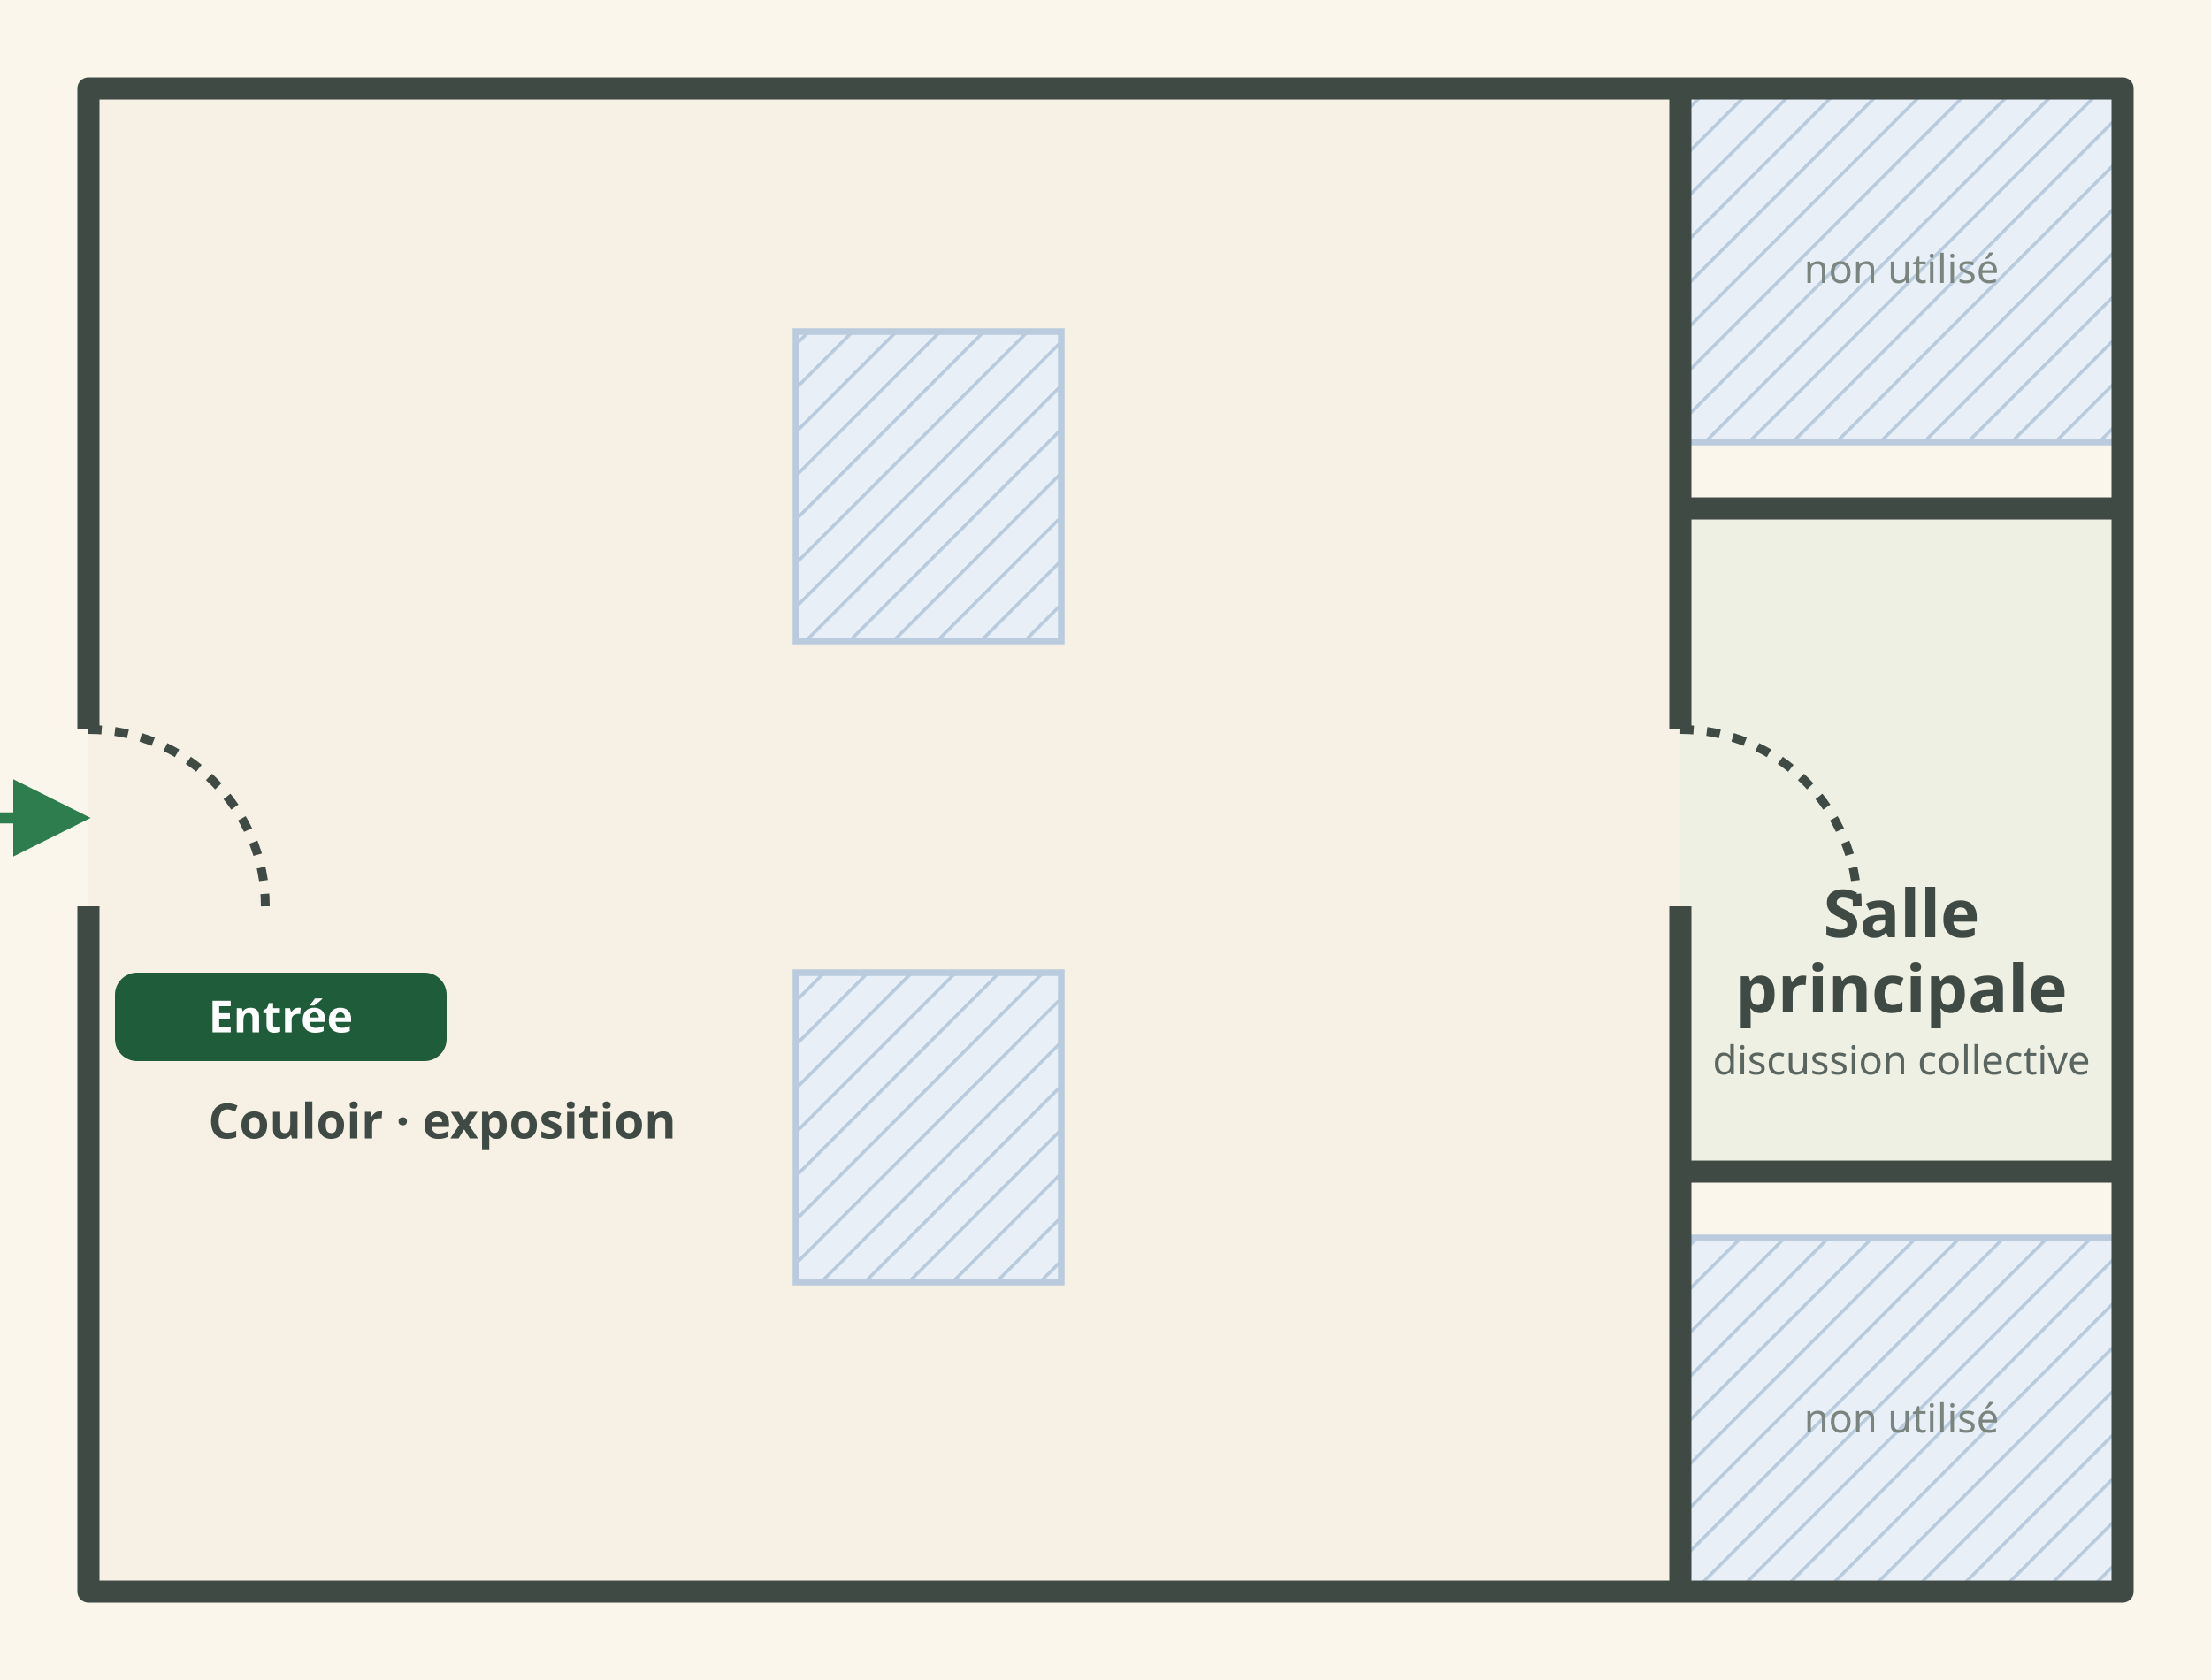
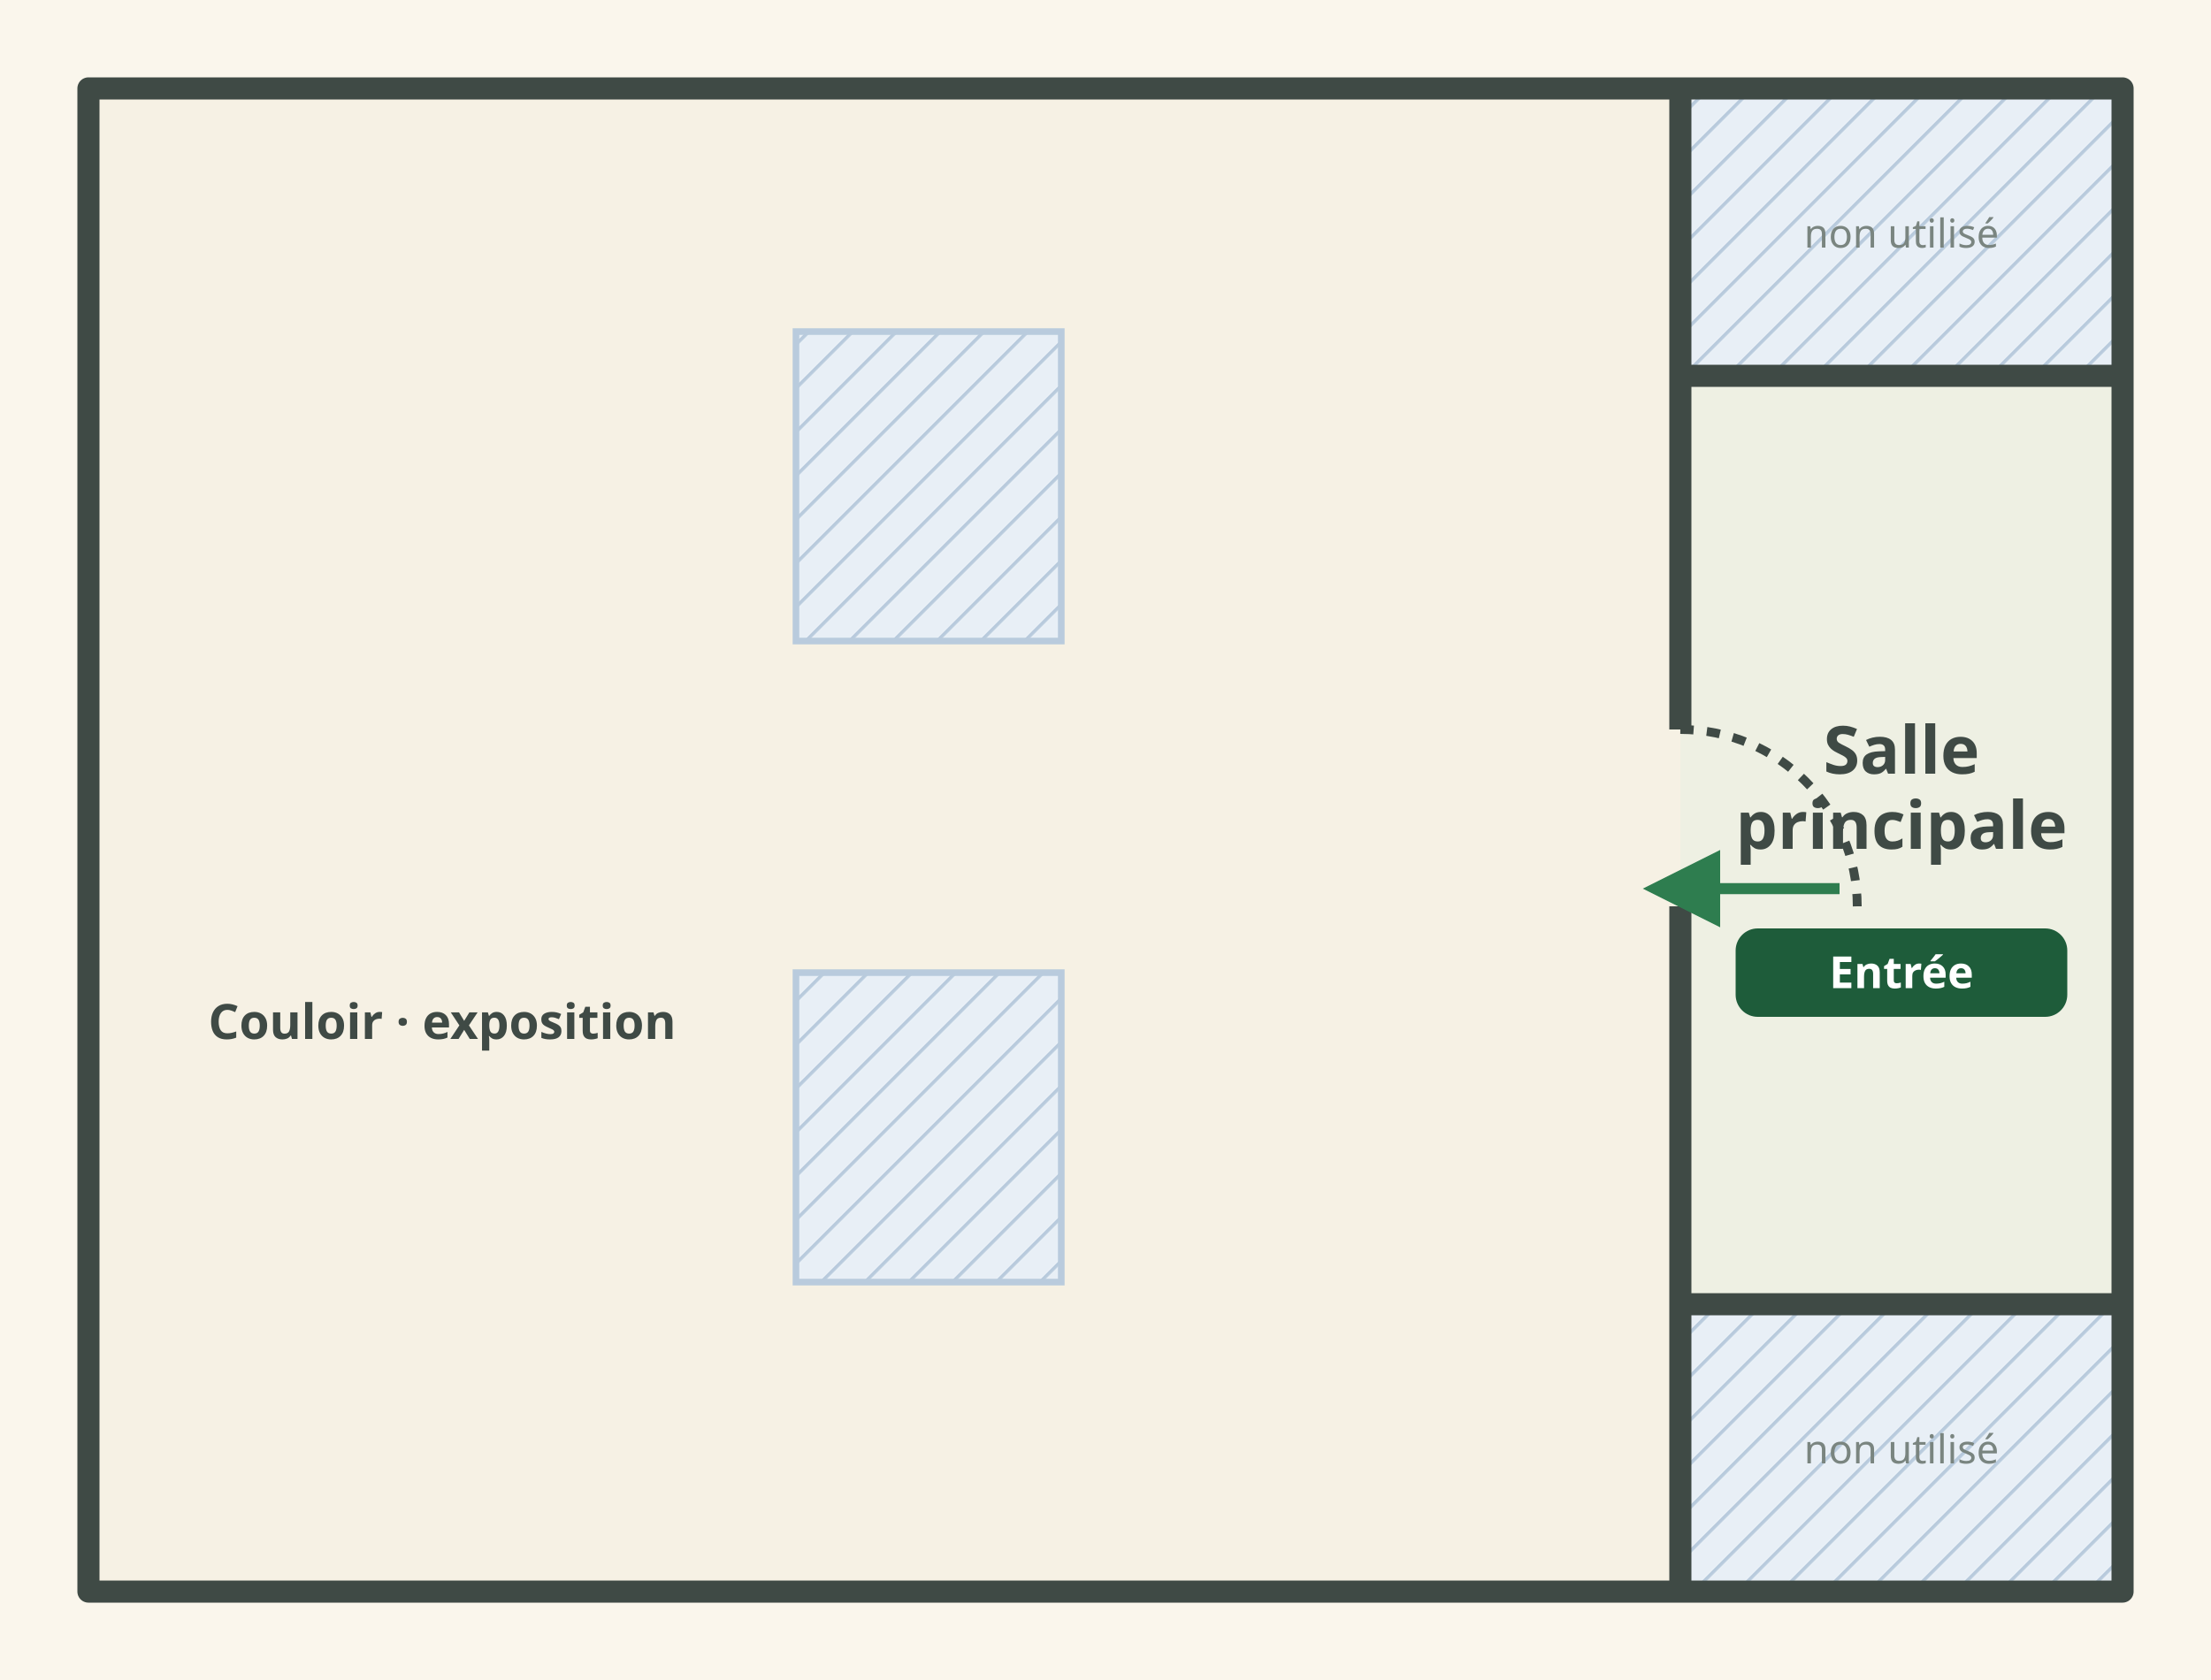
<svg xmlns="http://www.w3.org/2000/svg" viewBox="0 0 1000 760" role="img" aria-label="Plan simplifié du lieu : couloir d’exposition autour de deux blocs, salle principale à droite">
  <defs>
    <pattern id="hatch" width="14" height="14" patternUnits="userSpaceOnUse" patternTransform="rotate(45)">
      <rect width="14" height="14" fill="#E8EFF6" />
      <line x1="0" y1="0" x2="0" y2="14" stroke="#B9CBDD" stroke-width="3" />
    </pattern>
    <marker id="arrow" viewBox="0 0 10 10" refX="8" refY="5" markerWidth="7" markerHeight="7" orient="auto-start-reverse">
      <path d="M0 0 L10 5 L0 10 z" fill="#2E7D4F" />
    </marker>
  </defs>
  <rect width="1000" height="760" fill="#FAF6EC" />
  <rect x="40" y="40" width="720" height="680" fill="#F6F1E4" />
-   <rect x="760" y="230" width="200" height="300" fill="#EEF0E3" />
+   <rect x="760" y="170" width="200" height="420" fill="#EEF0E3" />
  <rect x="360" y="150" width="120" height="140" fill="url(#hatch)" stroke="#B9CBDD" stroke-width="3" />
  <rect x="360" y="440" width="120" height="140" fill="url(#hatch)" stroke="#B9CBDD" stroke-width="3" />
-   <rect x="760" y="40" width="200" height="160" fill="url(#hatch)" stroke="#B9CBDD" stroke-width="3" />
-   <rect x="760" y="560" width="200" height="160" fill="url(#hatch)" stroke="#B9CBDD" stroke-width="3" />
-   <text x="860" y="128" text-anchor="middle" font-family="system-ui, sans-serif" font-size="18" fill="#7A8580">non utilisé</text>
-   <text x="860" y="648" text-anchor="middle" font-family="system-ui, sans-serif" font-size="18" fill="#7A8580">non utilisé</text>
-   <text x="860" y="424" text-anchor="middle" font-family="system-ui, sans-serif" font-size="30" font-weight="700" fill="#3F4A45">Salle</text>
-   <text x="860" y="458" text-anchor="middle" font-family="system-ui, sans-serif" font-size="30" font-weight="700" fill="#3F4A45">principale</text>
-   <text x="860" y="486" text-anchor="middle" font-family="system-ui, sans-serif" font-size="18" fill="#5A6560">discussion collective</text>
-   <text x="200" y="515" text-anchor="middle" font-family="system-ui, sans-serif" font-size="22" font-weight="700" fill="#3F4A45">Couloir · exposition</text>
+   <rect x="760" y="40" width="200" height="130" fill="url(#hatch)" stroke="#B9CBDD" stroke-width="3" />
+   <rect x="760" y="590" width="200" height="130" fill="url(#hatch)" stroke="#B9CBDD" stroke-width="3" />
+   <text x="860" y="112" text-anchor="middle" font-family="system-ui, sans-serif" font-size="18" fill="#7A8580">non utilisé</text>
+   <text x="860" y="662" text-anchor="middle" font-family="system-ui, sans-serif" font-size="18" fill="#7A8580">non utilisé</text>
+   <text x="860" y="350" text-anchor="middle" font-family="system-ui, sans-serif" font-size="30" font-weight="700" fill="#3F4A45">Salle</text>
+   <text x="860" y="384" text-anchor="middle" font-family="system-ui, sans-serif" font-size="30" font-weight="700" fill="#3F4A45">principale</text>
+   <text x="200" y="470" text-anchor="middle" font-family="system-ui, sans-serif" font-size="22" font-weight="700" fill="#3F4A45">Couloir · exposition</text>
  <g fill="none" stroke="#3F4A45" stroke-width="10" stroke-linejoin="round">
-     <path d="M40 330 V40 H960 V720 H40 V410" />
+     <path d="M40 40 H960 V720 H40 Z" />
    <path d="M760 40 V330 M760 410 V720" />
-     <path d="M760 230 H960 M760 530 H960" />
+     <path d="M760 170 H960 M760 590 H960" />
  </g>
  <g fill="none" stroke="#3F4A45" stroke-width="4" stroke-dasharray="6 6">
-     <path d="M40 330 A80 80 0 0 1 120 410" />
    <path d="M760 330 A80 80 0 0 1 840 410" />
  </g>
-   <line x1="-2" y1="370" x2="34" y2="370" stroke="#2E7D4F" stroke-width="5" marker-end="url(#arrow)" />
-   <rect x="52" y="440" width="150" height="40" rx="10" fill="#1E5C3A" />
-   <text x="127" y="467" text-anchor="middle" font-family="system-ui, sans-serif" font-size="20" font-weight="700" fill="#FFFFFF">Entrée</text>
+   <line x1="832" y1="402" x2="750" y2="402" stroke="#2E7D4F" stroke-width="5" marker-end="url(#arrow)" />
+   <rect x="785" y="420" width="150" height="40" rx="10" fill="#1E5C3A" />
+   <text x="860" y="447" text-anchor="middle" font-family="system-ui, sans-serif" font-size="20" font-weight="700" fill="#FFFFFF">Entrée</text>
</svg>
